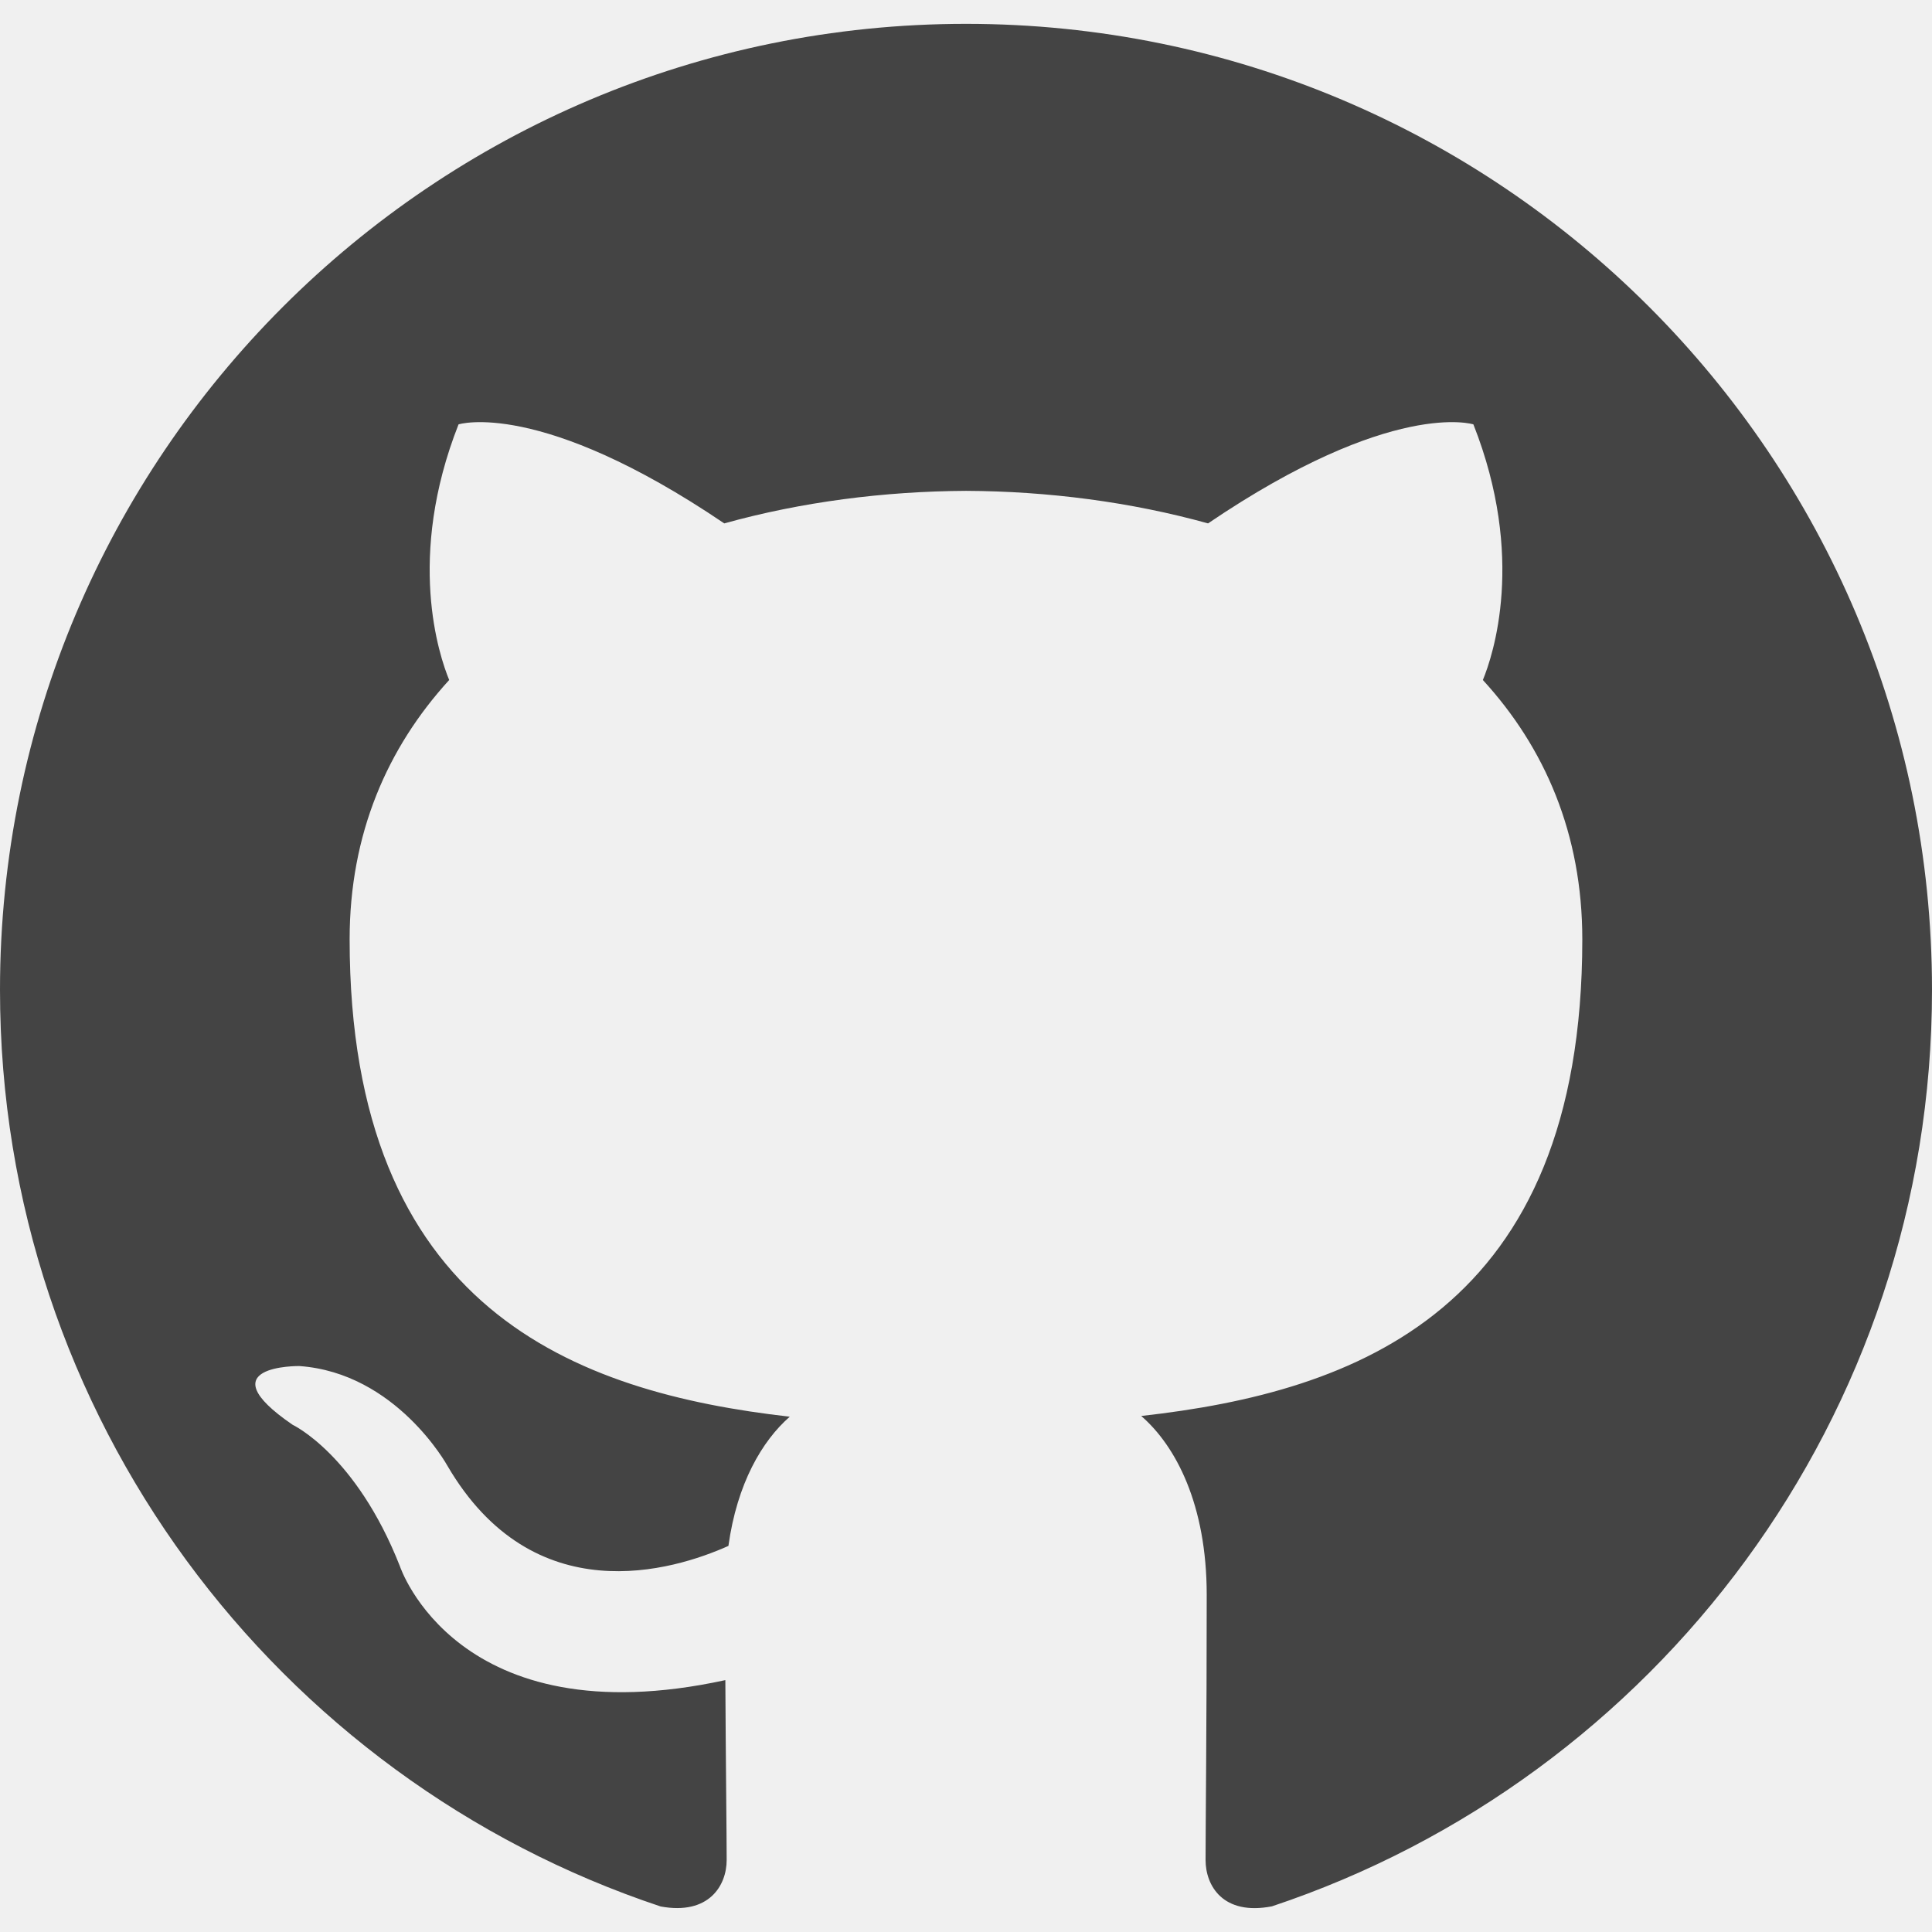
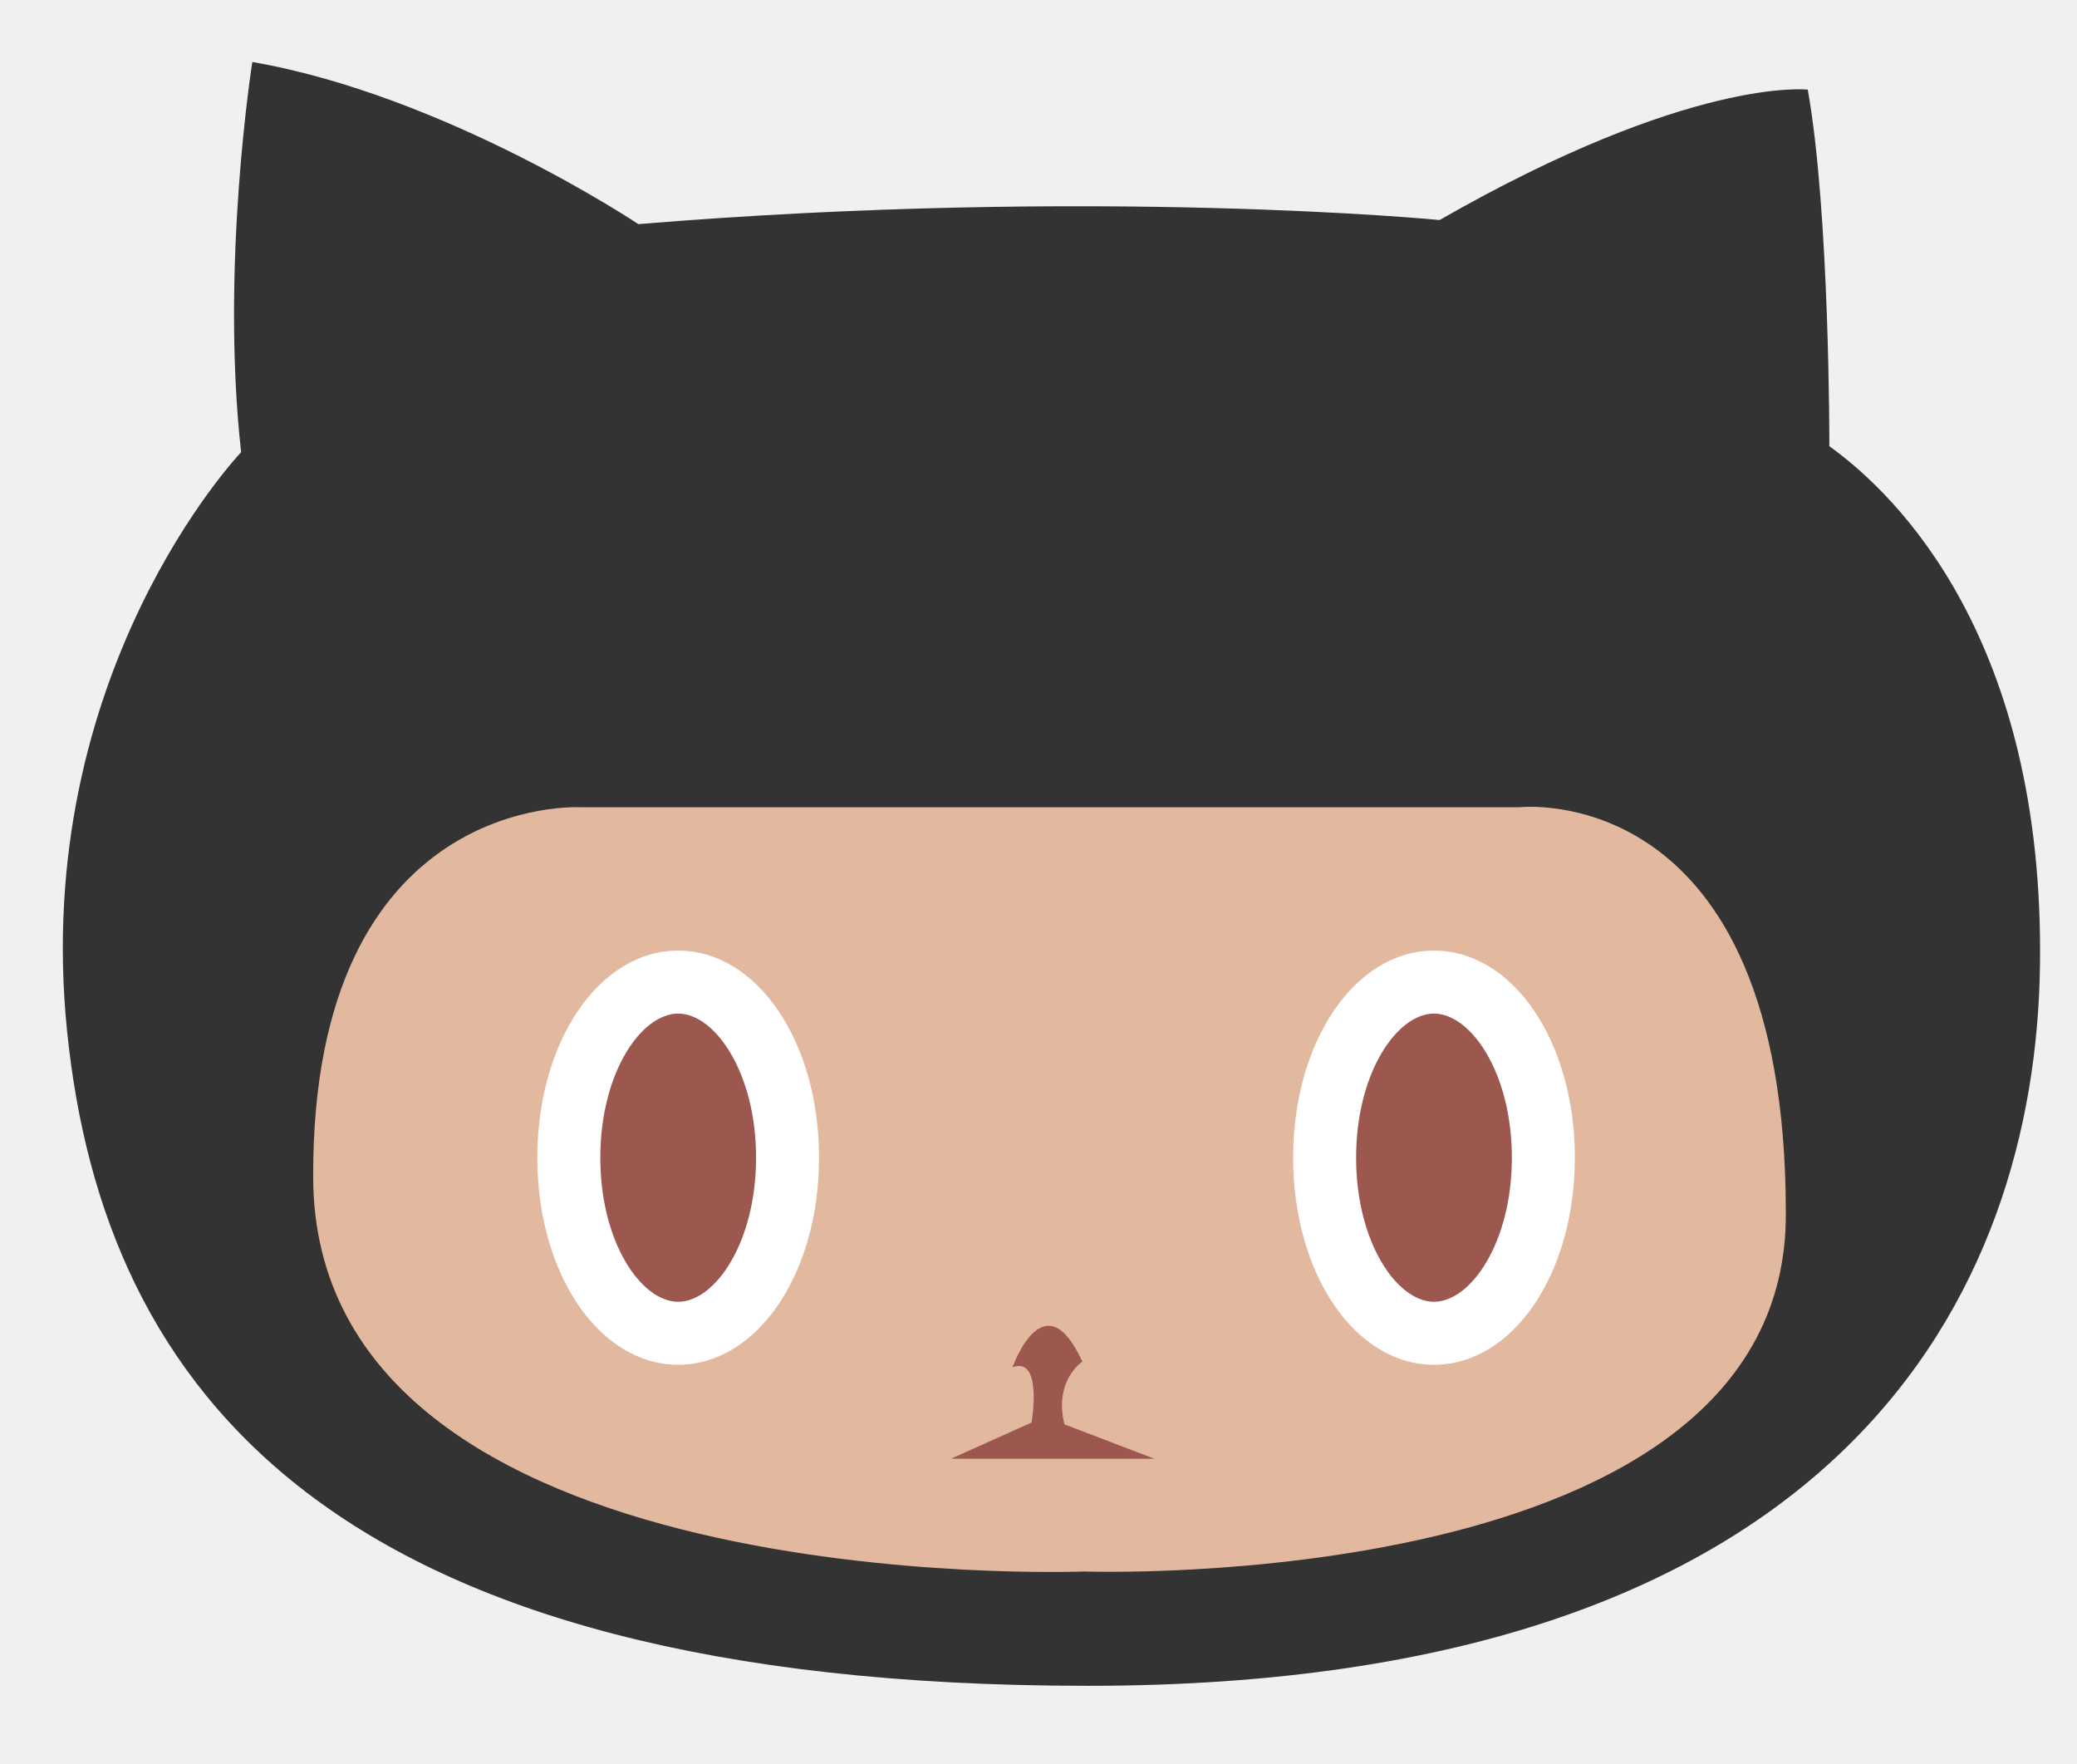
- <svg xmlns="http://www.w3.org/2000/svg" t="1741972320489" class="icon" viewBox="0 0 1024 1024" version="1.1" p-id="3988" width="16" height="16">
-   <path d="M512 12.64c-282.752 0-512 229.216-512 512 0 226.208 146.72 418.144 350.144 485.824 25.6 4.736 35.008-11.104 35.008-24.64 0-12.192-0.48-52.544-0.704-95.328-142.464 30.976-172.512-60.416-172.512-60.416-23.296-59.168-56.832-74.912-56.832-74.912-46.464-31.776 3.52-31.136 3.52-31.136 51.392 3.616 78.464 52.768 78.464 52.768 45.664 78.272 119.776 55.648 148.992 42.56 4.576-33.088 17.856-55.68 32.512-68.48-113.728-12.928-233.28-56.864-233.28-253.024 0-55.904 20-101.568 52.768-137.44-5.312-12.896-22.848-64.96 4.96-135.488 0 0 43.008-13.76 140.832 52.48 40.832-11.36 84.64-17.024 128.16-17.248 43.488 0.192 87.328 5.888 128.256 17.248 97.728-66.24 140.64-52.48 140.64-52.48 27.872 70.528 10.336 122.592 5.024 135.488 32.832 35.84 52.704 81.536 52.704 137.44 0 196.64-119.776 239.936-233.792 252.64 18.368 15.904 34.72 47.04 34.72 94.816 0 68.512-0.608 123.648-0.608 140.512 0 13.632 9.216 29.6 35.168 24.576 203.328-67.776 349.856-259.616 349.856-485.76 0-282.784-229.248-512-512-512z" fill="#444444" p-id="3989" />
+ <svg xmlns="http://www.w3.org/2000/svg" t="1741974046438" class="icon" viewBox="0 0 1206 1024" version="1.1" p-id="3447" width="18.844" height="16">
+   <path d="M139.995 262.546s-122.295 127.963-101.047 336.165c21.248 208.238 153.088 380.05 592.75 380.05 439.625 0 550.217-229.486 552.814-418.231 2.597-188.672-82.395-272.823-122.295-301.458 0 0 0.256-135.461-12.544-207.031 0 0-67.657-8.009-213.76 75.703 0 0-199.461-19.493-465.262 2.377 0 0-111.653-74.606-224.146-94.135 0 0-18.651 117.467-6.51 226.56z" fill="#333333" p-id="3448" />
+   <path d="M336.859 468.663h545.499s154.587-17.371 154.587 235.52c1.243 222.574-407.369 208.201-407.369 208.201s-447.488 17.774-447.744-229.266c-0.585-223.086 155.026-214.455 155.026-214.455z" fill="#E2B89F" p-id="3449" />
+   <path d="M832.622 570.185c35.072 0 63.525 45.714 63.525 101.925 0 56.32-28.453 101.961-63.525 101.961-35.035 0-63.488-45.641-63.488-101.961-0.037-56.21 28.453-101.925 63.488-101.925z" fill="#9C584F" p-id="3450" />
+   <path d="M832.622 792.357c-45.861 0-81.774-52.809-81.774-120.247 0-67.401 35.913-120.21 81.774-120.21 45.897 0 81.81 52.809 81.81 120.21 0 67.438-35.95 120.247-81.81 120.247z m0-203.886c-21.394 0-45.202 34.341-45.202 83.639 0 49.335 23.808 83.675 45.202 83.675s45.239-34.341 45.239-83.675c0-49.298-23.845-83.639-45.239-83.639z" fill="#FFFFFF" p-id="3451" />
+   <path d="M393.765 570.185c35.072 0 63.525 45.714 63.525 101.925 0 56.32-28.453 101.961-63.525 101.961-35.035 0-63.488-45.641-63.488-101.961-0.037-56.21 28.453-101.925 63.488-101.925z" fill="#9C584F" p-id="3452" />
+   <path d="M393.765 792.357c-45.861 0-81.774-52.809-81.774-120.247 0-67.401 35.913-120.21 81.774-120.21 45.861 0 81.81 52.809 81.81 120.21 0 67.438-35.95 120.247-81.81 120.247z m0-203.886c-21.394 0-45.202 34.341-45.202 83.639 0 49.335 23.808 83.675 45.202 83.675s45.239-34.341 45.239-83.675c0-49.298-23.845-83.639-45.239-83.639z" fill="#FFFFFF" p-id="3453" />
+   <path d="M587.922 793.783s18.249-51.858 40.558-3.255c0 0-16.713 10.862-10.423 36.425l52.224 19.968h-118.126l46.811-21.029s6.729-38.619-11.045-32.11z" fill="#9C584F" p-id="3454" />
</svg>
